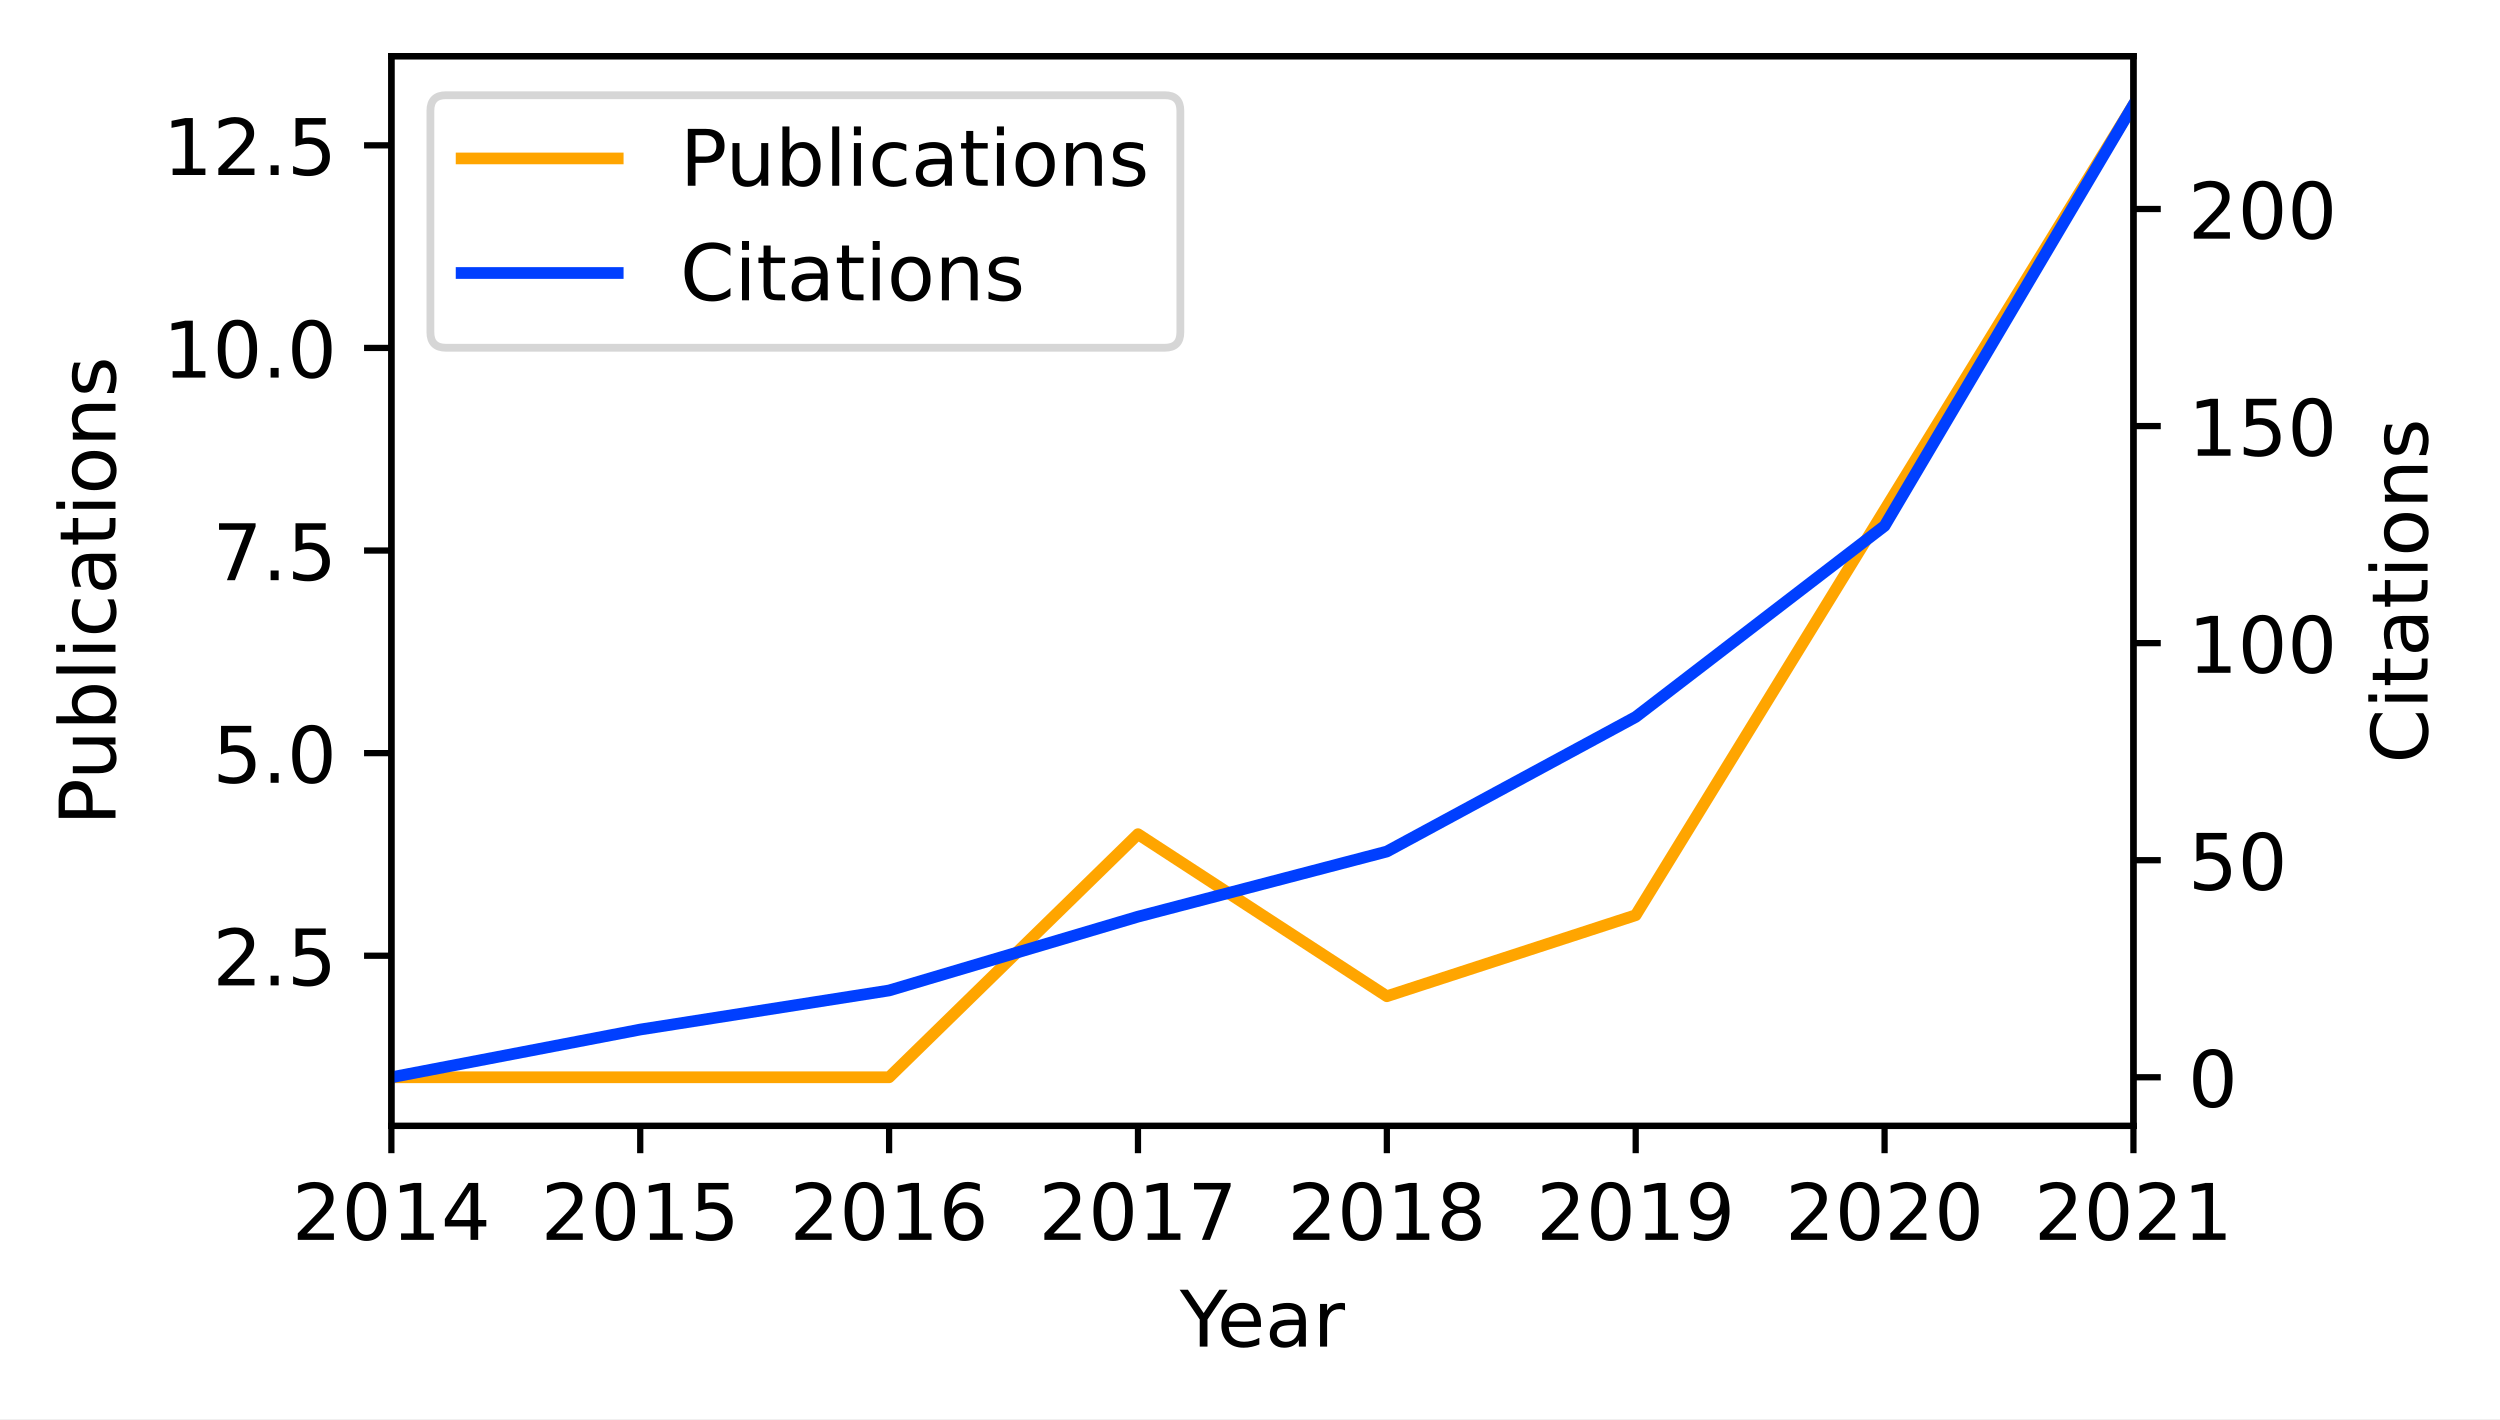
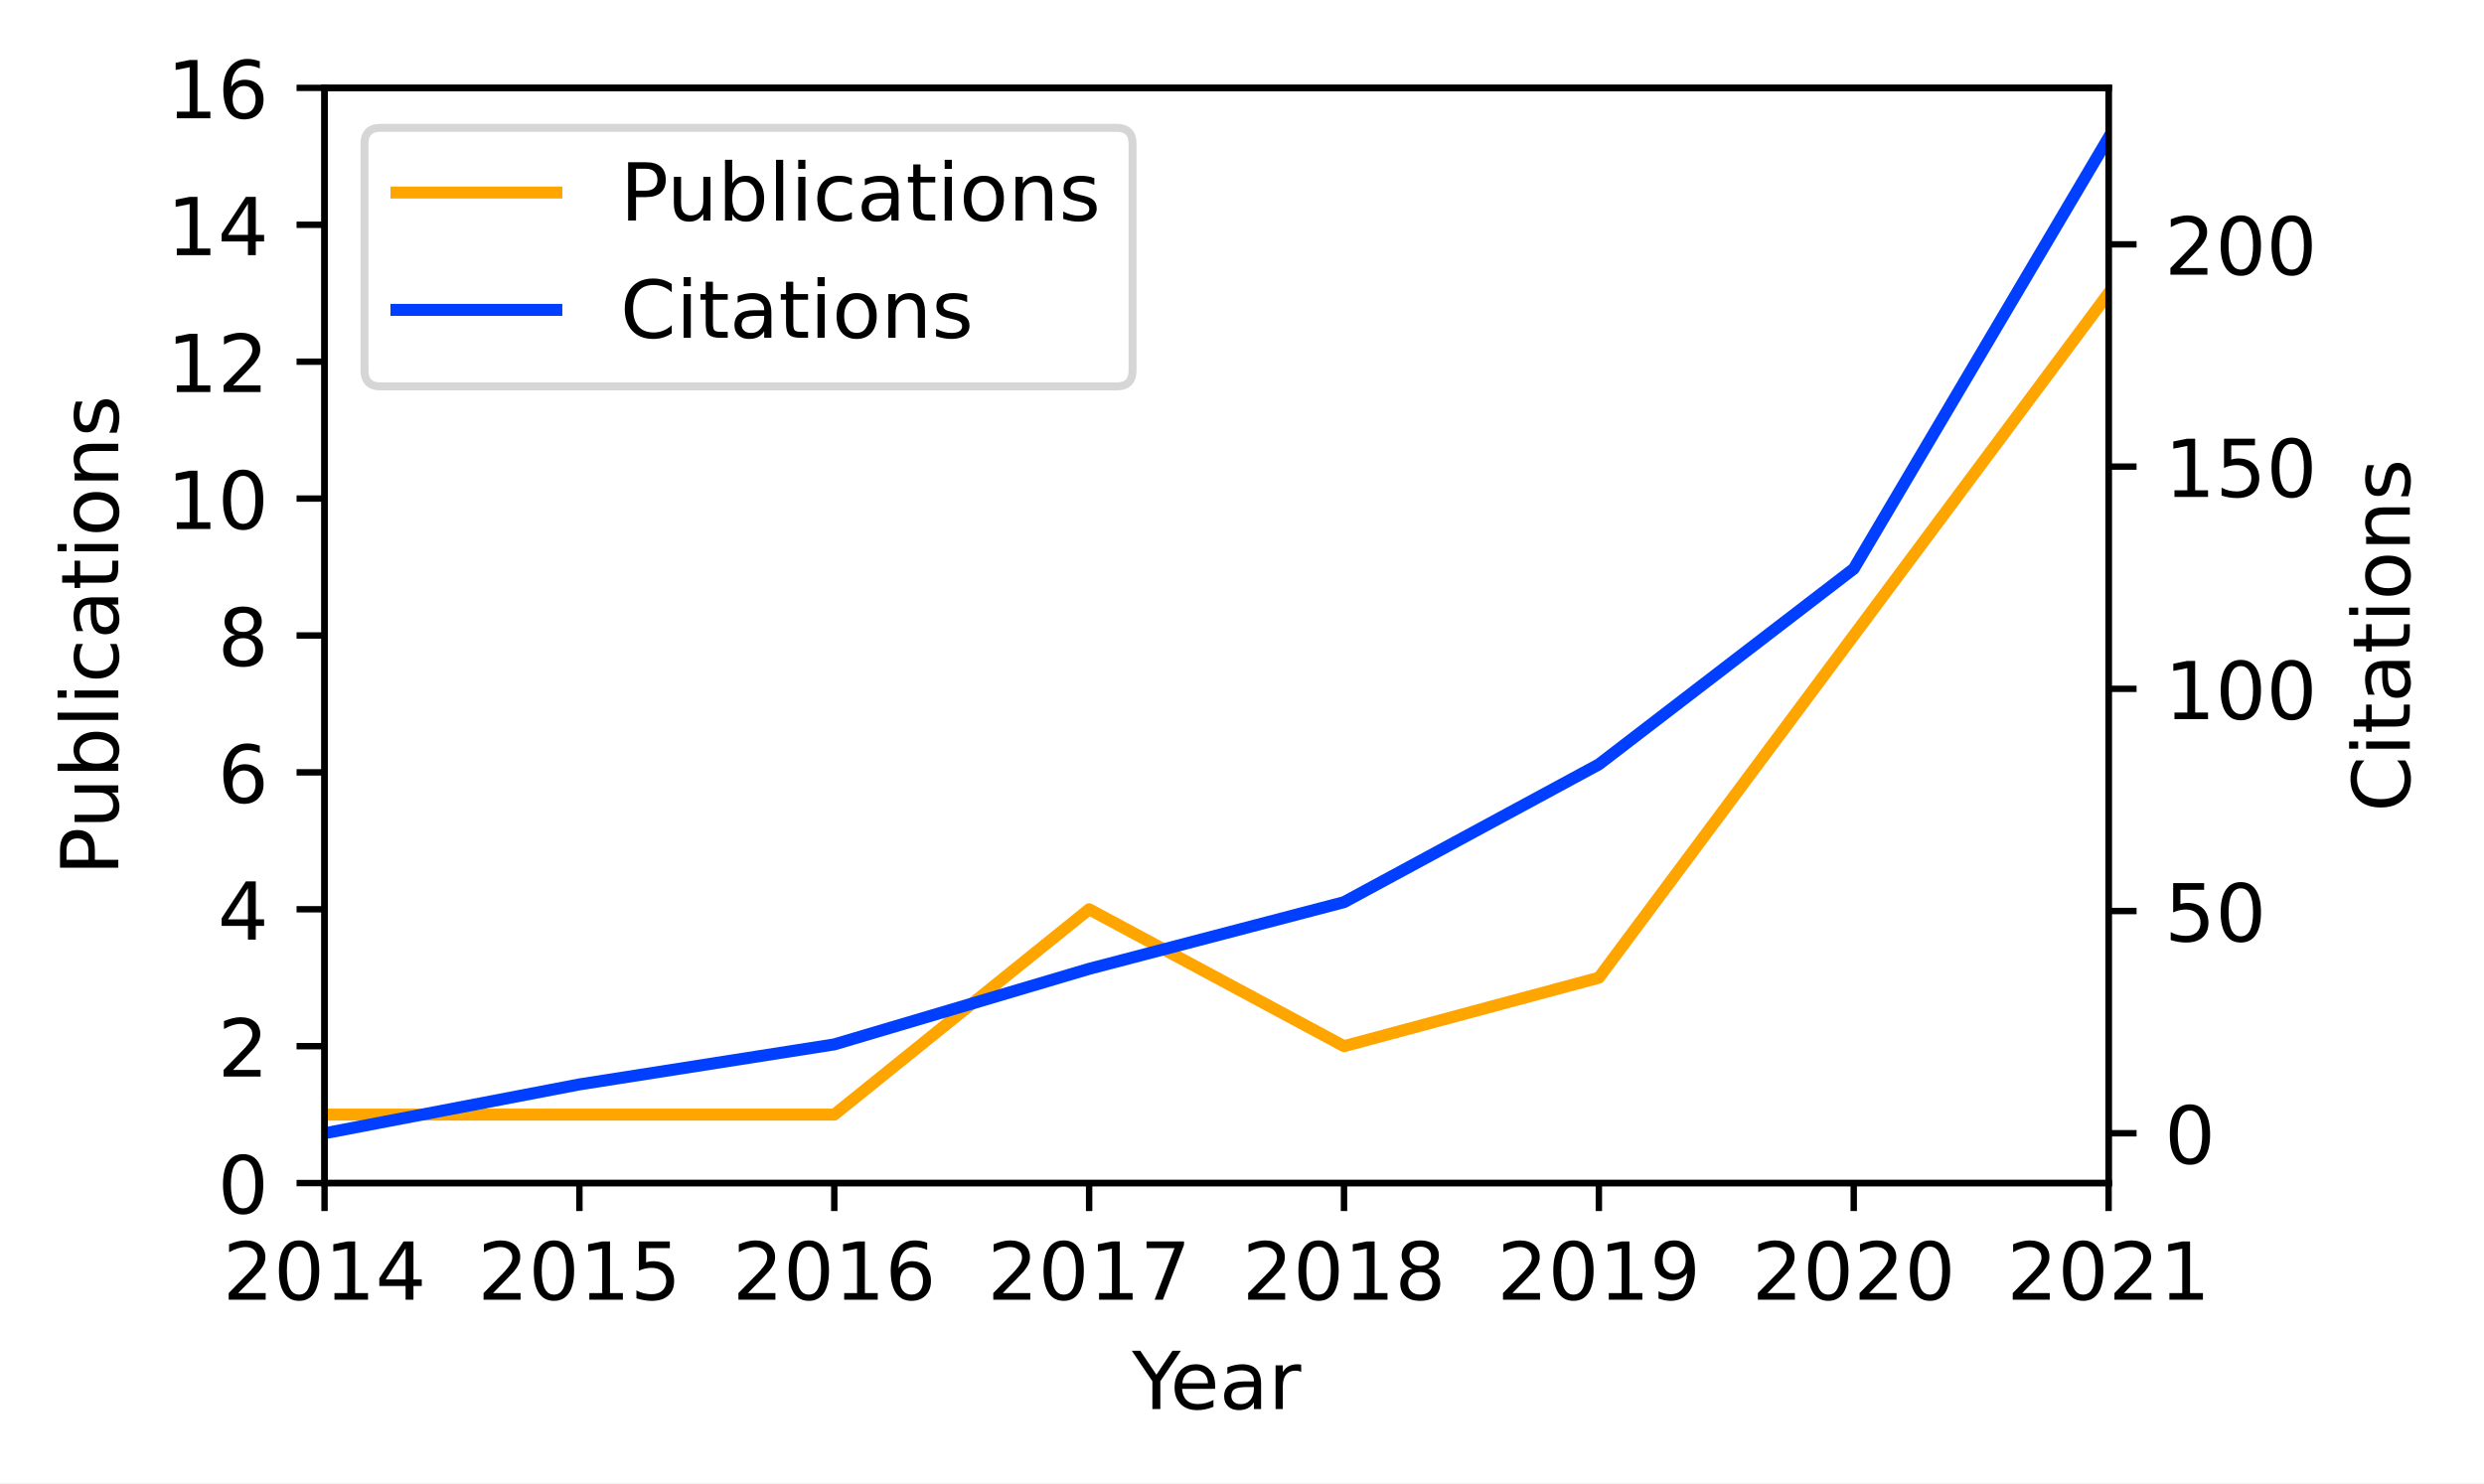
- <svg xmlns="http://www.w3.org/2000/svg" xmlns:xlink="http://www.w3.org/1999/xlink" height="181.811pt" version="1.1" viewBox="0 0 320.309 181.811" width="320.309pt">
+ <svg xmlns="http://www.w3.org/2000/svg" xmlns:xlink="http://www.w3.org/1999/xlink" height="185.611pt" version="1.1" viewBox="0 0 310.769 185.611" width="310.769pt">
  <defs>
    <style type="text/css">*{stroke-linecap:butt;stroke-linejoin:round;}</style>
  </defs>
  <g id="figure_1">
    <g id="patch_1">
-       <path d="M 0 181.811  L 320.309 181.811  L 320.309 -0  L 0 -0  z " style="fill:#ffffff;" />
+       <path d="M 0 185.611  L 310.769 185.611  L 310.769 -0  L 0 -0  z " style="fill:#ffffff;" />
    </g>
    <g id="axes_1">
      <g id="patch_2">
-         <path d="M 50.144 144.255  L 273.344 144.255  L 273.344 7.2  L 50.144 7.2  z " style="fill:#ffffff;" />
+         <path d="M 40.603 148.054  L 263.803 148.054  L 263.803 10.999  L 40.603 10.999  z " style="fill:#ffffff;" />
      </g>
      <g id="matplotlib.axis_1">
        <g id="xtick_1">
          <g id="line2d_1">
            <defs>
-               <path d="M 0 0  L 0 3.5  " id="m29a795a1ee" style="stroke:#000000;stroke-width:0.8;" />
-             </defs>
-             <g>
-               <use style="stroke:#000000;stroke-width:0.8;" x="50.144" xlink:href="#m29a795a1ee" y="144.255" />
+               <path d="M 0 0  L 0 3.5  " id="mcbf2bce80c" style="stroke:#000000;stroke-width:0.8;" />
+             </defs>
+             <g>
+               <use style="stroke:#000000;stroke-width:0.8;" x="40.603" xlink:href="#mcbf2bce80c" y="148.054" />
            </g>
          </g>
          <g id="text_1">
-             <g transform="translate(37.41875 158.8537)scale(0.1 -0.1)">
+             <g transform="translate(27.87813 162.6529)scale(0.1 -0.1)">
              <defs>
                <path d="M 1228 531  L 3431 531  L 3431 0  L 469 0  L 469 531  Q 828 903 1448 1529  Q 2069 2156 2228 2338  Q 2531 2678 2651 2914  Q 2772 3150 2772 3378  Q 2772 3750 2511 3984  Q 2250 4219 1831 4219  Q 1534 4219 1204 4116  Q 875 4013 500 3803  L 500 4441  Q 881 4594 1212 4672  Q 1544 4750 1819 4750  Q 2544 4750 2975 4387  Q 3406 4025 3406 3419  Q 3406 3131 3298 2873  Q 3191 2616 2906 2266  Q 2828 2175 2409 1742  Q 1991 1309 1228 531  z " id="DejaVuSans-32" transform="scale(0.015625)" />
                <path d="M 2034 4250  Q 1547 4250 1301 3770  Q 1056 3291 1056 2328  Q 1056 1369 1301 889  Q 1547 409 2034 409  Q 2525 409 2770 889  Q 3016 1369 3016 2328  Q 3016 3291 2770 3770  Q 2525 4250 2034 4250  z M 2034 4750  Q 2819 4750 3233 4129  Q 3647 3509 3647 2328  Q 3647 1150 3233 529  Q 2819 -91 2034 -91  Q 1250 -91 836 529  Q 422 1150 422 2328  Q 422 3509 836 4129  Q 1250 4750 2034 4750  z " id="DejaVuSans-30" transform="scale(0.015625)" />
                <path d="M 794 531  L 1825 531  L 1825 4091  L 703 3866  L 703 4441  L 1819 4666  L 2450 4666  L 2450 531  L 3481 531  L 3481 0  L 794 0  L 794 531  z " id="DejaVuSans-31" transform="scale(0.015625)" />
                <path d="M 2419 4116  L 825 1625  L 2419 1625  L 2419 4116  z M 2253 4666  L 3047 4666  L 3047 1625  L 3713 1625  L 3713 1100  L 3047 1100  L 3047 0  L 2419 0  L 2419 1100  L 313 1100  L 313 1709  L 2253 4666  z " id="DejaVuSans-34" transform="scale(0.015625)" />
              </defs>
              <use xlink:href="#DejaVuSans-32" />
              <use x="63.623" xlink:href="#DejaVuSans-30" />
              <use x="127.246" xlink:href="#DejaVuSans-31" />
              <use x="190.869" xlink:href="#DejaVuSans-34" />
            </g>
          </g>
        </g>
        <g id="xtick_2">
          <g id="line2d_2">
            <g>
-               <use style="stroke:#000000;stroke-width:0.8;" x="82.029" xlink:href="#m29a795a1ee" y="144.255" />
+               <use style="stroke:#000000;stroke-width:0.8;" x="72.489" xlink:href="#mcbf2bce80c" y="148.054" />
            </g>
          </g>
          <g id="text_2">
-             <g transform="translate(69.30446 158.8537)scale(0.1 -0.1)">
+             <g transform="translate(59.76384 162.6529)scale(0.1 -0.1)">
              <defs>
                <path d="M 691 4666  L 3169 4666  L 3169 4134  L 1269 4134  L 1269 2991  Q 1406 3038 1543 3061  Q 1681 3084 1819 3084  Q 2600 3084 3056 2656  Q 3513 2228 3513 1497  Q 3513 744 3044 326  Q 2575 -91 1722 -91  Q 1428 -91 1123 -41  Q 819 9 494 109  L 494 744  Q 775 591 1075 516  Q 1375 441 1709 441  Q 2250 441 2565 725  Q 2881 1009 2881 1497  Q 2881 1984 2565 2268  Q 2250 2553 1709 2553  Q 1456 2553 1204 2497  Q 953 2441 691 2322  L 691 4666  z " id="DejaVuSans-35" transform="scale(0.015625)" />
              </defs>
              <use xlink:href="#DejaVuSans-32" />
              <use x="63.623" xlink:href="#DejaVuSans-30" />
              <use x="127.246" xlink:href="#DejaVuSans-31" />
              <use x="190.869" xlink:href="#DejaVuSans-35" />
            </g>
          </g>
        </g>
        <g id="xtick_3">
          <g id="line2d_3">
            <g>
-               <use style="stroke:#000000;stroke-width:0.8;" x="113.915" xlink:href="#m29a795a1ee" y="144.255" />
+               <use style="stroke:#000000;stroke-width:0.8;" x="104.375" xlink:href="#mcbf2bce80c" y="148.054" />
            </g>
          </g>
          <g id="text_3">
-             <g transform="translate(101.1902 158.8537)scale(0.1 -0.1)">
+             <g transform="translate(91.64955 162.6529)scale(0.1 -0.1)">
              <defs>
                <path d="M 2113 2584  Q 1688 2584 1439 2293  Q 1191 2003 1191 1497  Q 1191 994 1439 701  Q 1688 409 2113 409  Q 2538 409 2786 701  Q 3034 994 3034 1497  Q 3034 2003 2786 2293  Q 2538 2584 2113 2584  z M 3366 4563  L 3366 3988  Q 3128 4100 2886 4159  Q 2644 4219 2406 4219  Q 1781 4219 1451 3797  Q 1122 3375 1075 2522  Q 1259 2794 1537 2939  Q 1816 3084 2150 3084  Q 2853 3084 3261 2657  Q 3669 2231 3669 1497  Q 3669 778 3244 343  Q 2819 -91 2113 -91  Q 1303 -91 875 529  Q 447 1150 447 2328  Q 447 3434 972 4092  Q 1497 4750 2381 4750  Q 2619 4750 2861 4703  Q 3103 4656 3366 4563  z " id="DejaVuSans-36" transform="scale(0.015625)" />
              </defs>
              <use xlink:href="#DejaVuSans-32" />
              <use x="63.623" xlink:href="#DejaVuSans-30" />
              <use x="127.246" xlink:href="#DejaVuSans-31" />
              <use x="190.869" xlink:href="#DejaVuSans-36" />
            </g>
          </g>
        </g>
        <g id="xtick_4">
          <g id="line2d_4">
            <g>
-               <use style="stroke:#000000;stroke-width:0.8;" x="145.801" xlink:href="#m29a795a1ee" y="144.255" />
+               <use style="stroke:#000000;stroke-width:0.8;" x="136.26" xlink:href="#mcbf2bce80c" y="148.054" />
            </g>
          </g>
          <g id="text_4">
-             <g transform="translate(133.0759 158.8537)scale(0.1 -0.1)">
+             <g transform="translate(123.5353 162.6529)scale(0.1 -0.1)">
              <defs>
                <path d="M 525 4666  L 3525 4666  L 3525 4397  L 1831 0  L 1172 0  L 2766 4134  L 525 4134  L 525 4666  z " id="DejaVuSans-37" transform="scale(0.015625)" />
              </defs>
              <use xlink:href="#DejaVuSans-32" />
              <use x="63.623" xlink:href="#DejaVuSans-30" />
              <use x="127.246" xlink:href="#DejaVuSans-31" />
              <use x="190.869" xlink:href="#DejaVuSans-37" />
            </g>
          </g>
        </g>
        <g id="xtick_5">
          <g id="line2d_5">
            <g>
-               <use style="stroke:#000000;stroke-width:0.8;" x="177.687" xlink:href="#m29a795a1ee" y="144.255" />
+               <use style="stroke:#000000;stroke-width:0.8;" x="168.146" xlink:href="#mcbf2bce80c" y="148.054" />
            </g>
          </g>
          <g id="text_5">
-             <g transform="translate(164.9616 158.8537)scale(0.1 -0.1)">
+             <g transform="translate(155.421 162.6529)scale(0.1 -0.1)">
              <defs>
                <path d="M 2034 2216  Q 1584 2216 1326 1975  Q 1069 1734 1069 1313  Q 1069 891 1326 650  Q 1584 409 2034 409  Q 2484 409 2743 651  Q 3003 894 3003 1313  Q 3003 1734 2745 1975  Q 2488 2216 2034 2216  z M 1403 2484  Q 997 2584 770 2862  Q 544 3141 544 3541  Q 544 4100 942 4425  Q 1341 4750 2034 4750  Q 2731 4750 3128 4425  Q 3525 4100 3525 3541  Q 3525 3141 3298 2862  Q 3072 2584 2669 2484  Q 3125 2378 3379 2068  Q 3634 1759 3634 1313  Q 3634 634 3220 271  Q 2806 -91 2034 -91  Q 1263 -91 848 271  Q 434 634 434 1313  Q 434 1759 690 2068  Q 947 2378 1403 2484  z M 1172 3481  Q 1172 3119 1398 2916  Q 1625 2713 2034 2713  Q 2441 2713 2670 2916  Q 2900 3119 2900 3481  Q 2900 3844 2670 4047  Q 2441 4250 2034 4250  Q 1625 4250 1398 4047  Q 1172 3844 1172 3481  z " id="DejaVuSans-38" transform="scale(0.015625)" />
              </defs>
              <use xlink:href="#DejaVuSans-32" />
              <use x="63.623" xlink:href="#DejaVuSans-30" />
              <use x="127.246" xlink:href="#DejaVuSans-31" />
              <use x="190.869" xlink:href="#DejaVuSans-38" />
            </g>
          </g>
        </g>
        <g id="xtick_6">
          <g id="line2d_6">
            <g>
-               <use style="stroke:#000000;stroke-width:0.8;" x="209.572" xlink:href="#m29a795a1ee" y="144.255" />
+               <use style="stroke:#000000;stroke-width:0.8;" x="200.032" xlink:href="#mcbf2bce80c" y="148.054" />
            </g>
          </g>
          <g id="text_6">
-             <g transform="translate(196.8473 158.8537)scale(0.1 -0.1)">
+             <g transform="translate(187.3067 162.6529)scale(0.1 -0.1)">
              <defs>
                <path d="M 703 97  L 703 672  Q 941 559 1184 500  Q 1428 441 1663 441  Q 2288 441 2617 861  Q 2947 1281 2994 2138  Q 2813 1869 2534 1725  Q 2256 1581 1919 1581  Q 1219 1581 811 2004  Q 403 2428 403 3163  Q 403 3881 828 4315  Q 1253 4750 1959 4750  Q 2769 4750 3195 4129  Q 3622 3509 3622 2328  Q 3622 1225 3098 567  Q 2575 -91 1691 -91  Q 1453 -91 1209 -44  Q 966 3 703 97  z M 1959 2075  Q 2384 2075 2632 2365  Q 2881 2656 2881 3163  Q 2881 3666 2632 3958  Q 2384 4250 1959 4250  Q 1534 4250 1286 3958  Q 1038 3666 1038 3163  Q 1038 2656 1286 2365  Q 1534 2075 1959 2075  z " id="DejaVuSans-39" transform="scale(0.015625)" />
              </defs>
              <use xlink:href="#DejaVuSans-32" />
              <use x="63.623" xlink:href="#DejaVuSans-30" />
              <use x="127.246" xlink:href="#DejaVuSans-31" />
              <use x="190.869" xlink:href="#DejaVuSans-39" />
            </g>
          </g>
        </g>
        <g id="xtick_7">
          <g id="line2d_7">
            <g>
-               <use style="stroke:#000000;stroke-width:0.8;" x="241.458" xlink:href="#m29a795a1ee" y="144.255" />
+               <use style="stroke:#000000;stroke-width:0.8;" x="231.917" xlink:href="#mcbf2bce80c" y="148.054" />
            </g>
          </g>
          <g id="text_7">
-             <g transform="translate(228.733 158.8537)scale(0.1 -0.1)">
+             <g transform="translate(219.1924 162.6529)scale(0.1 -0.1)">
              <use xlink:href="#DejaVuSans-32" />
              <use x="63.623" xlink:href="#DejaVuSans-30" />
              <use x="127.246" xlink:href="#DejaVuSans-32" />
              <use x="190.869" xlink:href="#DejaVuSans-30" />
            </g>
          </g>
        </g>
        <g id="xtick_8">
          <g id="line2d_8">
            <g>
-               <use style="stroke:#000000;stroke-width:0.8;" x="273.344" xlink:href="#m29a795a1ee" y="144.255" />
+               <use style="stroke:#000000;stroke-width:0.8;" x="263.803" xlink:href="#mcbf2bce80c" y="148.054" />
            </g>
          </g>
          <g id="text_8">
-             <g transform="translate(260.6187 158.8537)scale(0.1 -0.1)">
+             <g transform="translate(251.0781 162.6529)scale(0.1 -0.1)">
              <use xlink:href="#DejaVuSans-32" />
              <use x="63.623" xlink:href="#DejaVuSans-30" />
              <use x="127.246" xlink:href="#DejaVuSans-32" />
              <use x="190.869" xlink:href="#DejaVuSans-31" />
            </g>
          </g>
        </g>
        <g id="text_9">
-           <g transform="translate(151.1562 172.5318)scale(0.1 -0.1)">
+           <g transform="translate(141.6156 176.331)scale(0.1 -0.1)">
            <defs>
              <path d="M -13 4666  L 666 4666  L 1959 2747  L 3244 4666  L 3922 4666  L 2272 2222  L 2272 0  L 1638 0  L 1638 2222  L -13 4666  z " id="DejaVuSans-59" transform="scale(0.015625)" />
              <path d="M 3597 1894  L 3597 1613  L 953 1613  Q 991 1019 1311 708  Q 1631 397 2203 397  Q 2534 397 2845 478  Q 3156 559 3463 722  L 3463 178  Q 3153 47 2828 -22  Q 2503 -91 2169 -91  Q 1331 -91 842 396  Q 353 884 353 1716  Q 353 2575 817 3079  Q 1281 3584 2069 3584  Q 2775 3584 3186 3129  Q 3597 2675 3597 1894  z M 3022 2063  Q 3016 2534 2758 2815  Q 2500 3097 2075 3097  Q 1594 3097 1305 2825  Q 1016 2553 972 2059  L 3022 2063  z " id="DejaVuSans-65" transform="scale(0.015625)" />
              <path d="M 2194 1759  Q 1497 1759 1228 1600  Q 959 1441 959 1056  Q 959 750 1161 570  Q 1363 391 1709 391  Q 2188 391 2477 730  Q 2766 1069 2766 1631  L 2766 1759  L 2194 1759  z M 3341 1997  L 3341 0  L 2766 0  L 2766 531  Q 2569 213 2275 61  Q 1981 -91 1556 -91  Q 1019 -91 701 211  Q 384 513 384 1019  Q 384 1609 779 1909  Q 1175 2209 1959 2209  L 2766 2209  L 2766 2266  Q 2766 2663 2505 2880  Q 2244 3097 1772 3097  Q 1472 3097 1187 3025  Q 903 2953 641 2809  L 641 3341  Q 956 3463 1253 3523  Q 1550 3584 1831 3584  Q 2591 3584 2966 3190  Q 3341 2797 3341 1997  z " id="DejaVuSans-61" transform="scale(0.015625)" />
              <path d="M 2631 2963  Q 2534 3019 2420 3045  Q 2306 3072 2169 3072  Q 1681 3072 1420 2755  Q 1159 2438 1159 1844  L 1159 0  L 581 0  L 581 3500  L 1159 3500  L 1159 2956  Q 1341 3275 1631 3429  Q 1922 3584 2338 3584  Q 2397 3584 2469 3576  Q 2541 3569 2628 3553  L 2631 2963  z " id="DejaVuSans-72" transform="scale(0.015625)" />
            </defs>
            <use xlink:href="#DejaVuSans-59" />
            <use x="47.834" xlink:href="#DejaVuSans-65" />
            <use x="109.357" xlink:href="#DejaVuSans-61" />
            <use x="170.637" xlink:href="#DejaVuSans-72" />
          </g>
        </g>
      </g>
      <g id="matplotlib.axis_2">
        <g id="ytick_1">
          <g id="line2d_9">
            <defs>
-               <path d="M 0 0  L -3.5 0  " id="m6604598a18" style="stroke:#000000;stroke-width:0.8;" />
-             </defs>
-             <g>
-               <use style="stroke:#000000;stroke-width:0.8;" x="50.144" xlink:href="#m6604598a18" y="122.451" />
+               <path d="M 0 0  L -3.5 0  " id="m97b8654b89" style="stroke:#000000;stroke-width:0.8;" />
+             </defs>
+             <g>
+               <use style="stroke:#000000;stroke-width:0.8;" x="40.603" xlink:href="#m97b8654b89" y="148.054" />
            </g>
          </g>
          <g id="text_10">
-             <g transform="translate(27.24063 126.2502)scale(0.1 -0.1)">
-               <defs>
-                 <path d="M 684 794  L 1344 794  L 1344 0  L 684 0  L 684 794  z " id="DejaVuSans-2e" transform="scale(0.015625)" />
-               </defs>
-               <use xlink:href="#DejaVuSans-32" />
-               <use x="63.623" xlink:href="#DejaVuSans-2e" />
-               <use x="95.41" xlink:href="#DejaVuSans-35" />
+             <g transform="translate(27.24063 151.8537)scale(0.1 -0.1)">
+               <use xlink:href="#DejaVuSans-30" />
            </g>
          </g>
        </g>
        <g id="ytick_2">
          <g id="line2d_10">
            <g>
-               <use style="stroke:#000000;stroke-width:0.8;" x="50.144" xlink:href="#m6604598a18" y="96.494" />
+               <use style="stroke:#000000;stroke-width:0.8;" x="40.603" xlink:href="#m97b8654b89" y="130.923" />
            </g>
          </g>
          <g id="text_11">
-             <g transform="translate(27.24063 100.2928)scale(0.1 -0.1)">
-               <use xlink:href="#DejaVuSans-35" />
-               <use x="63.623" xlink:href="#DejaVuSans-2e" />
-               <use x="95.41" xlink:href="#DejaVuSans-30" />
+             <g transform="translate(27.24063 134.7218)scale(0.1 -0.1)">
+               <use xlink:href="#DejaVuSans-32" />
            </g>
          </g>
        </g>
        <g id="ytick_3">
          <g id="line2d_11">
            <g>
-               <use style="stroke:#000000;stroke-width:0.8;" x="50.144" xlink:href="#m6604598a18" y="70.536" />
+               <use style="stroke:#000000;stroke-width:0.8;" x="40.603" xlink:href="#m97b8654b89" y="113.791" />
            </g>
          </g>
          <g id="text_12">
-             <g transform="translate(27.24063 74.33534)scale(0.1 -0.1)">
-               <use xlink:href="#DejaVuSans-37" />
-               <use x="63.623" xlink:href="#DejaVuSans-2e" />
-               <use x="95.41" xlink:href="#DejaVuSans-35" />
+             <g transform="translate(27.24063 117.5899)scale(0.1 -0.1)">
+               <use xlink:href="#DejaVuSans-34" />
            </g>
          </g>
        </g>
        <g id="ytick_4">
          <g id="line2d_12">
            <g>
-               <use style="stroke:#000000;stroke-width:0.8;" x="50.144" xlink:href="#m6604598a18" y="44.579" />
+               <use style="stroke:#000000;stroke-width:0.8;" x="40.603" xlink:href="#m97b8654b89" y="96.659" />
            </g>
          </g>
          <g id="text_13">
-             <g transform="translate(20.87813 48.37791)scale(0.1 -0.1)">
-               <use xlink:href="#DejaVuSans-31" />
-               <use x="63.623" xlink:href="#DejaVuSans-30" />
-               <use x="127.246" xlink:href="#DejaVuSans-2e" />
-               <use x="159.033" xlink:href="#DejaVuSans-30" />
+             <g transform="translate(27.24063 100.4579)scale(0.1 -0.1)">
+               <use xlink:href="#DejaVuSans-36" />
            </g>
          </g>
        </g>
        <g id="ytick_5">
          <g id="line2d_13">
            <g>
-               <use style="stroke:#000000;stroke-width:0.8;" x="50.144" xlink:href="#m6604598a18" y="18.621" />
+               <use style="stroke:#000000;stroke-width:0.8;" x="40.603" xlink:href="#m97b8654b89" y="79.527" />
            </g>
          </g>
          <g id="text_14">
-             <g transform="translate(20.87813 22.42049)scale(0.1 -0.1)">
+             <g transform="translate(27.24063 83.32605)scale(0.1 -0.1)">
+               <use xlink:href="#DejaVuSans-38" />
+             </g>
+           </g>
+         </g>
+         <g id="ytick_6">
+           <g id="line2d_14">
+             <g>
+               <use style="stroke:#000000;stroke-width:0.8;" x="40.603" xlink:href="#m97b8654b89" y="62.395" />
+             </g>
+           </g>
+           <g id="text_15">
+             <g transform="translate(20.87813 66.19414)scale(0.1 -0.1)">
+               <use xlink:href="#DejaVuSans-31" />
+               <use x="63.623" xlink:href="#DejaVuSans-30" />
+             </g>
+           </g>
+         </g>
+         <g id="ytick_7">
+           <g id="line2d_15">
+             <g>
+               <use style="stroke:#000000;stroke-width:0.8;" x="40.603" xlink:href="#m97b8654b89" y="45.263" />
+             </g>
+           </g>
+           <g id="text_16">
+             <g transform="translate(20.87813 49.06224)scale(0.1 -0.1)">
              <use xlink:href="#DejaVuSans-31" />
              <use x="63.623" xlink:href="#DejaVuSans-32" />
-               <use x="127.246" xlink:href="#DejaVuSans-2e" />
-               <use x="159.033" xlink:href="#DejaVuSans-35" />
-             </g>
-           </g>
-         </g>
-         <g id="text_15">
-           <g transform="translate(14.79844 105.7714)rotate(-90)scale(0.1 -0.1)">
+             </g>
+           </g>
+         </g>
+         <g id="ytick_8">
+           <g id="line2d_16">
+             <g>
+               <use style="stroke:#000000;stroke-width:0.8;" x="40.603" xlink:href="#m97b8654b89" y="28.131" />
+             </g>
+           </g>
+           <g id="text_17">
+             <g transform="translate(20.87813 31.93034)scale(0.1 -0.1)">
+               <use xlink:href="#DejaVuSans-31" />
+               <use x="63.623" xlink:href="#DejaVuSans-34" />
+             </g>
+           </g>
+         </g>
+         <g id="ytick_9">
+           <g id="line2d_17">
+             <g>
+               <use style="stroke:#000000;stroke-width:0.8;" x="40.603" xlink:href="#m97b8654b89" y="10.999" />
+             </g>
+           </g>
+           <g id="text_18">
+             <g transform="translate(20.87813 14.79844)scale(0.1 -0.1)">
+               <use xlink:href="#DejaVuSans-31" />
+               <use x="63.623" xlink:href="#DejaVuSans-36" />
+             </g>
+           </g>
+         </g>
+         <g id="text_19">
+           <g transform="translate(14.79844 109.5706)rotate(-90)scale(0.1 -0.1)">
            <defs>
              <path d="M 1259 4147  L 1259 2394  L 2053 2394  Q 2494 2394 2734 2622  Q 2975 2850 2975 3272  Q 2975 3691 2734 3919  Q 2494 4147 2053 4147  L 1259 4147  z M 628 4666  L 2053 4666  Q 2838 4666 3239 4311  Q 3641 3956 3641 3272  Q 3641 2581 3239 2228  Q 2838 1875 2053 1875  L 1259 1875  L 1259 0  L 628 0  L 628 4666  z " id="DejaVuSans-50" transform="scale(0.015625)" />
              <path d="M 544 1381  L 544 3500  L 1119 3500  L 1119 1403  Q 1119 906 1312 657  Q 1506 409 1894 409  Q 2359 409 2629 706  Q 2900 1003 2900 1516  L 2900 3500  L 3475 3500  L 3475 0  L 2900 0  L 2900 538  Q 2691 219 2414 64  Q 2138 -91 1772 -91  Q 1169 -91 856 284  Q 544 659 544 1381  z M 1991 3584  L 1991 3584  z " id="DejaVuSans-75" transform="scale(0.015625)" />
              <path d="M 3116 1747  Q 3116 2381 2855 2742  Q 2594 3103 2138 3103  Q 1681 3103 1420 2742  Q 1159 2381 1159 1747  Q 1159 1113 1420 752  Q 1681 391 2138 391  Q 2594 391 2855 752  Q 3116 1113 3116 1747  z M 1159 2969  Q 1341 3281 1617 3432  Q 1894 3584 2278 3584  Q 2916 3584 3314 3078  Q 3713 2572 3713 1747  Q 3713 922 3314 415  Q 2916 -91 2278 -91  Q 1894 -91 1617 61  Q 1341 213 1159 525  L 1159 0  L 581 0  L 581 4863  L 1159 4863  L 1159 2969  z " id="DejaVuSans-62" transform="scale(0.015625)" />
              <path d="M 603 4863  L 1178 4863  L 1178 0  L 603 0  L 603 4863  z " id="DejaVuSans-6c" transform="scale(0.015625)" />
              <path d="M 603 3500  L 1178 3500  L 1178 0  L 603 0  L 603 3500  z M 603 4863  L 1178 4863  L 1178 4134  L 603 4134  L 603 4863  z " id="DejaVuSans-69" transform="scale(0.015625)" />
              <path d="M 3122 3366  L 3122 2828  Q 2878 2963 2633 3030  Q 2388 3097 2138 3097  Q 1578 3097 1268 2742  Q 959 2388 959 1747  Q 959 1106 1268 751  Q 1578 397 2138 397  Q 2388 397 2633 464  Q 2878 531 3122 666  L 3122 134  Q 2881 22 2623 -34  Q 2366 -91 2075 -91  Q 1284 -91 818 406  Q 353 903 353 1747  Q 353 2603 823 3093  Q 1294 3584 2113 3584  Q 2378 3584 2631 3529  Q 2884 3475 3122 3366  z " id="DejaVuSans-63" transform="scale(0.015625)" />
              <path d="M 1172 4494  L 1172 3500  L 2356 3500  L 2356 3053  L 1172 3053  L 1172 1153  Q 1172 725 1289 603  Q 1406 481 1766 481  L 2356 481  L 2356 0  L 1766 0  Q 1100 0 847 248  Q 594 497 594 1153  L 594 3053  L 172 3053  L 172 3500  L 594 3500  L 594 4494  L 1172 4494  z " id="DejaVuSans-74" transform="scale(0.015625)" />
              <path d="M 1959 3097  Q 1497 3097 1228 2736  Q 959 2375 959 1747  Q 959 1119 1226 758  Q 1494 397 1959 397  Q 2419 397 2687 759  Q 2956 1122 2956 1747  Q 2956 2369 2687 2733  Q 2419 3097 1959 3097  z M 1959 3584  Q 2709 3584 3137 3096  Q 3566 2609 3566 1747  Q 3566 888 3137 398  Q 2709 -91 1959 -91  Q 1206 -91 779 398  Q 353 888 353 1747  Q 353 2609 779 3096  Q 1206 3584 1959 3584  z " id="DejaVuSans-6f" transform="scale(0.015625)" />
              <path d="M 3513 2113  L 3513 0  L 2938 0  L 2938 2094  Q 2938 2591 2744 2837  Q 2550 3084 2163 3084  Q 1697 3084 1428 2787  Q 1159 2491 1159 1978  L 1159 0  L 581 0  L 581 3500  L 1159 3500  L 1159 2956  Q 1366 3272 1645 3428  Q 1925 3584 2291 3584  Q 2894 3584 3203 3211  Q 3513 2838 3513 2113  z " id="DejaVuSans-6e" transform="scale(0.015625)" />
              <path d="M 2834 3397  L 2834 2853  Q 2591 2978 2328 3040  Q 2066 3103 1784 3103  Q 1356 3103 1142 2972  Q 928 2841 928 2578  Q 928 2378 1081 2264  Q 1234 2150 1697 2047  L 1894 2003  Q 2506 1872 2764 1633  Q 3022 1394 3022 966  Q 3022 478 2636 193  Q 2250 -91 1575 -91  Q 1294 -91 989 -36  Q 684 19 347 128  L 347 722  Q 666 556 975 473  Q 1284 391 1588 391  Q 1994 391 2212 530  Q 2431 669 2431 922  Q 2431 1156 2273 1281  Q 2116 1406 1581 1522  L 1381 1569  Q 847 1681 609 1914  Q 372 2147 372 2553  Q 372 3047 722 3315  Q 1072 3584 1716 3584  Q 2034 3584 2315 3537  Q 2597 3491 2834 3397  z " id="DejaVuSans-73" transform="scale(0.015625)" />
            </defs>
            <use xlink:href="#DejaVuSans-50" />
            <use x="58.553" xlink:href="#DejaVuSans-75" />
            <use x="121.932" xlink:href="#DejaVuSans-62" />
            <use x="185.408" xlink:href="#DejaVuSans-6c" />
            <use x="213.191" xlink:href="#DejaVuSans-69" />
            <use x="240.975" xlink:href="#DejaVuSans-63" />
            <use x="295.955" xlink:href="#DejaVuSans-61" />
            <use x="357.234" xlink:href="#DejaVuSans-74" />
            <use x="396.443" xlink:href="#DejaVuSans-69" />
            <use x="424.227" xlink:href="#DejaVuSans-6f" />
            <use x="485.408" xlink:href="#DejaVuSans-6e" />
            <use x="548.787" xlink:href="#DejaVuSans-73" />
          </g>
        </g>
      </g>
-       <g id="line2d_14">
-         <path clip-path="url(#p1dc6c1cdde)" d="M 50.144 138.025  L 82.029 138.025  L 113.915 138.025  L 145.801 106.877  L 177.687 127.642  L 209.572 117.259  L 241.458 65.345  L 273.344 13.43  " style="fill:none;stroke:#ffa500;stroke-linecap:square;stroke-width:1.5;" />
+       <g id="line2d_18">
+         <path clip-path="url(#p0dfe54d951)" d="M 40.603 139.488  L 72.489 139.488  L 104.375 139.488  L 136.26 113.791  L 168.146 130.923  L 200.032 122.357  L 231.917 79.527  L 263.803 36.697  " style="fill:none;stroke:#ffa500;stroke-linecap:square;stroke-width:1.5;" />
      </g>
      <g id="patch_3">
-         <path d="M 50.144 144.255  L 50.144 7.2  " style="fill:none;stroke:#000000;stroke-linecap:square;stroke-linejoin:miter;stroke-width:0.8;" />
+         <path d="M 40.603 148.054  L 40.603 10.999  " style="fill:none;stroke:#000000;stroke-linecap:square;stroke-linejoin:miter;stroke-width:0.8;" />
      </g>
      <g id="patch_4">
-         <path d="M 273.344 144.255  L 273.344 7.2  " style="fill:none;stroke:#000000;stroke-linecap:square;stroke-linejoin:miter;stroke-width:0.8;" />
+         <path d="M 263.803 148.054  L 263.803 10.999  " style="fill:none;stroke:#000000;stroke-linecap:square;stroke-linejoin:miter;stroke-width:0.8;" />
      </g>
      <g id="patch_5">
-         <path d="M 50.144 144.255  L 273.344 144.255  " style="fill:none;stroke:#000000;stroke-linecap:square;stroke-linejoin:miter;stroke-width:0.8;" />
+         <path d="M 40.603 148.054  L 263.803 148.054  " style="fill:none;stroke:#000000;stroke-linecap:square;stroke-linejoin:miter;stroke-width:0.8;" />
      </g>
      <g id="patch_6">
-         <path d="M 50.144 7.2  L 273.344 7.2  " style="fill:none;stroke:#000000;stroke-linecap:square;stroke-linejoin:miter;stroke-width:0.8;" />
+         <path d="M 40.603 10.999  L 263.803 10.999  " style="fill:none;stroke:#000000;stroke-linecap:square;stroke-linejoin:miter;stroke-width:0.8;" />
      </g>
      <g id="legend_1">
        <g id="patch_7">
-           <path d="M 57.144 44.556  L 149.231 44.556  Q 151.231 44.556 151.231 42.556  L 151.231 14.2  Q 151.231 12.2 149.231 12.2  L 57.144 12.2  Q 55.144 12.2 55.144 14.2  L 55.144 42.556  Q 55.144 44.556 57.144 44.556  z " style="fill:#ffffff;opacity:0.8;stroke:#cccccc;stroke-linejoin:miter;" />
-         </g>
-         <g id="line2d_15">
-           <path d="M 59.144 20.298  L 79.144 20.298  " style="fill:none;stroke:#ffa500;stroke-linecap:square;stroke-width:1.5;" />
-         </g>
-         <g id="line2d_16" />
-         <g id="text_16">
-           <g transform="translate(87.14375 23.79844)scale(0.1 -0.1)">
+           <path d="M 47.603 48.355  L 139.691 48.355  Q 141.691 48.355 141.691 46.355  L 141.691 17.999  Q 141.691 15.999 139.691 15.999  L 47.603 15.999  Q 45.603 15.999 45.603 17.999  L 45.603 46.355  Q 45.603 48.355 47.603 48.355  z " style="fill:#ffffff;opacity:0.8;stroke:#cccccc;stroke-linejoin:miter;" />
+         </g>
+         <g id="line2d_19">
+           <path d="M 49.603 24.098  L 69.603 24.098  " style="fill:none;stroke:#ffa500;stroke-linecap:square;stroke-width:1.5;" />
+         </g>
+         <g id="line2d_20" />
+         <g id="text_20">
+           <g transform="translate(77.60313 27.59766)scale(0.1 -0.1)">
            <use xlink:href="#DejaVuSans-50" />
            <use x="58.553" xlink:href="#DejaVuSans-75" />
            <use x="121.932" xlink:href="#DejaVuSans-62" />
            <use x="185.408" xlink:href="#DejaVuSans-6c" />
            <use x="213.191" xlink:href="#DejaVuSans-69" />
            <use x="240.975" xlink:href="#DejaVuSans-63" />
            <use x="295.955" xlink:href="#DejaVuSans-61" />
            <use x="357.234" xlink:href="#DejaVuSans-74" />
            <use x="396.443" xlink:href="#DejaVuSans-69" />
            <use x="424.227" xlink:href="#DejaVuSans-6f" />
            <use x="485.408" xlink:href="#DejaVuSans-6e" />
            <use x="548.787" xlink:href="#DejaVuSans-73" />
          </g>
        </g>
-         <g id="line2d_17">
-           <path d="M 59.144 34.977  L 79.144 34.977  " style="fill:none;stroke:#003fff;stroke-linecap:square;stroke-width:1.5;" />
-         </g>
-         <g id="line2d_18" />
-         <g id="text_17">
-           <g transform="translate(87.14375 38.47656)scale(0.1 -0.1)">
+         <g id="line2d_21">
+           <path d="M 49.603 38.776  L 69.603 38.776  " style="fill:none;stroke:#003fff;stroke-linecap:square;stroke-width:1.5;" />
+         </g>
+         <g id="line2d_22" />
+         <g id="text_21">
+           <g transform="translate(77.60313 42.27578)scale(0.1 -0.1)">
            <defs>
              <path d="M 4122 4306  L 4122 3641  Q 3803 3938 3442 4084  Q 3081 4231 2675 4231  Q 1875 4231 1450 3742  Q 1025 3253 1025 2328  Q 1025 1406 1450 917  Q 1875 428 2675 428  Q 3081 428 3442 575  Q 3803 722 4122 1019  L 4122 359  Q 3791 134 3420 21  Q 3050 -91 2638 -91  Q 1578 -91 968 557  Q 359 1206 359 2328  Q 359 3453 968 4101  Q 1578 4750 2638 4750  Q 3056 4750 3426 4639  Q 3797 4528 4122 4306  z " id="DejaVuSans-43" transform="scale(0.015625)" />
            </defs>
            <use xlink:href="#DejaVuSans-43" />
            <use x="69.824" xlink:href="#DejaVuSans-69" />
            <use x="97.607" xlink:href="#DejaVuSans-74" />
            <use x="136.816" xlink:href="#DejaVuSans-61" />
            <use x="198.096" xlink:href="#DejaVuSans-74" />
            <use x="237.305" xlink:href="#DejaVuSans-69" />
            <use x="265.088" xlink:href="#DejaVuSans-6f" />
            <use x="326.27" xlink:href="#DejaVuSans-6e" />
            <use x="389.648" xlink:href="#DejaVuSans-73" />
          </g>
        </g>
      </g>
    </g>
    <g id="axes_2">
      <g id="matplotlib.axis_3">
-         <g id="ytick_6">
-           <g id="line2d_19">
-             <defs>
-               <path d="M 0 0  L 3.5 0  " id="m46e860a31c" style="stroke:#000000;stroke-width:0.8;" />
-             </defs>
-             <g>
-               <use style="stroke:#000000;stroke-width:0.8;" x="273.344" xlink:href="#m46e860a31c" y="138.025" />
-             </g>
-           </g>
-           <g id="text_18">
-             <g transform="translate(280.3438 141.8247)scale(0.1 -0.1)">
+         <g id="ytick_10">
+           <g id="line2d_23">
+             <defs>
+               <path d="M 0 0  L 3.5 0  " id="m9cf86209a0" style="stroke:#000000;stroke-width:0.8;" />
+             </defs>
+             <g>
+               <use style="stroke:#000000;stroke-width:0.8;" x="263.803" xlink:href="#m9cf86209a0" y="141.825" />
+             </g>
+           </g>
+           <g id="text_22">
+             <g transform="translate(270.8031 145.6239)scale(0.1 -0.1)">
              <use xlink:href="#DejaVuSans-30" />
            </g>
          </g>
        </g>
-         <g id="ytick_7">
-           <g id="line2d_20">
-             <g>
-               <use style="stroke:#000000;stroke-width:0.8;" x="273.344" xlink:href="#m46e860a31c" y="110.214" />
-             </g>
-           </g>
-           <g id="text_19">
-             <g transform="translate(280.3438 114.0131)scale(0.1 -0.1)">
+         <g id="ytick_11">
+           <g id="line2d_24">
+             <g>
+               <use style="stroke:#000000;stroke-width:0.8;" x="263.803" xlink:href="#m9cf86209a0" y="114.013" />
+             </g>
+           </g>
+           <g id="text_23">
+             <g transform="translate(270.8031 117.8123)scale(0.1 -0.1)">
              <use xlink:href="#DejaVuSans-35" />
              <use x="63.623" xlink:href="#DejaVuSans-30" />
            </g>
          </g>
        </g>
-         <g id="ytick_8">
-           <g id="line2d_21">
-             <g>
-               <use style="stroke:#000000;stroke-width:0.8;" x="273.344" xlink:href="#m46e860a31c" y="82.402" />
-             </g>
-           </g>
-           <g id="text_20">
-             <g transform="translate(280.3438 86.20159)scale(0.1 -0.1)">
+         <g id="ytick_12">
+           <g id="line2d_25">
+             <g>
+               <use style="stroke:#000000;stroke-width:0.8;" x="263.803" xlink:href="#m9cf86209a0" y="86.202" />
+             </g>
+           </g>
+           <g id="text_24">
+             <g transform="translate(270.8031 90.00081)scale(0.1 -0.1)">
              <use xlink:href="#DejaVuSans-31" />
              <use x="63.623" xlink:href="#DejaVuSans-30" />
              <use x="127.246" xlink:href="#DejaVuSans-30" />
            </g>
          </g>
        </g>
-         <g id="ytick_9">
-           <g id="line2d_22">
-             <g>
-               <use style="stroke:#000000;stroke-width:0.8;" x="273.344" xlink:href="#m46e860a31c" y="54.591" />
-             </g>
-           </g>
-           <g id="text_21">
-             <g transform="translate(280.3438 58.39006)scale(0.1 -0.1)">
+         <g id="ytick_13">
+           <g id="line2d_26">
+             <g>
+               <use style="stroke:#000000;stroke-width:0.8;" x="263.803" xlink:href="#m9cf86209a0" y="58.39" />
+             </g>
+           </g>
+           <g id="text_25">
+             <g transform="translate(270.8031 62.18928)scale(0.1 -0.1)">
              <use xlink:href="#DejaVuSans-31" />
              <use x="63.623" xlink:href="#DejaVuSans-35" />
              <use x="127.246" xlink:href="#DejaVuSans-30" />
            </g>
          </g>
        </g>
-         <g id="ytick_10">
-           <g id="line2d_23">
-             <g>
-               <use style="stroke:#000000;stroke-width:0.8;" x="273.344" xlink:href="#m46e860a31c" y="26.779" />
-             </g>
-           </g>
-           <g id="text_22">
-             <g transform="translate(280.3438 30.57854)scale(0.1 -0.1)">
+         <g id="ytick_14">
+           <g id="line2d_27">
+             <g>
+               <use style="stroke:#000000;stroke-width:0.8;" x="263.803" xlink:href="#m9cf86209a0" y="30.579" />
+             </g>
+           </g>
+           <g id="text_26">
+             <g transform="translate(270.8031 34.37775)scale(0.1 -0.1)">
              <use xlink:href="#DejaVuSans-32" />
              <use x="63.623" xlink:href="#DejaVuSans-30" />
              <use x="127.246" xlink:href="#DejaVuSans-30" />
            </g>
          </g>
        </g>
-         <g id="text_23">
-           <g transform="translate(311.0297 97.81433)rotate(-90)scale(0.1 -0.1)">
+         <g id="text_27">
+           <g transform="translate(301.4891 101.6135)rotate(-90)scale(0.1 -0.1)">
            <use xlink:href="#DejaVuSans-43" />
            <use x="69.824" xlink:href="#DejaVuSans-69" />
            <use x="97.607" xlink:href="#DejaVuSans-74" />
            <use x="136.816" xlink:href="#DejaVuSans-61" />
            <use x="198.096" xlink:href="#DejaVuSans-74" />
            <use x="237.305" xlink:href="#DejaVuSans-69" />
            <use x="265.088" xlink:href="#DejaVuSans-6f" />
            <use x="326.27" xlink:href="#DejaVuSans-6e" />
            <use x="389.648" xlink:href="#DejaVuSans-73" />
          </g>
        </g>
      </g>
-       <g id="line2d_24">
-         <path clip-path="url(#p1dc6c1cdde)" d="M 50.144 138.025  L 82.029 131.907  L 113.915 126.901  L 145.801 117.445  L 177.687 109.101  L 209.572 91.858  L 241.458 67.384  L 273.344 13.43  " style="fill:none;stroke:#003fff;stroke-linecap:square;stroke-width:1.5;" />
+       <g id="line2d_28">
+         <path clip-path="url(#p0dfe54d951)" d="M 40.603 141.825  L 72.489 135.706  L 104.375 130.7  L 136.26 121.244  L 168.146 112.901  L 200.032 95.658  L 231.917 71.183  L 263.803 17.229  " style="fill:none;stroke:#003fff;stroke-linecap:square;stroke-width:1.5;" />
      </g>
      <g id="patch_8">
-         <path d="M 50.144 144.255  L 50.144 7.2  " style="fill:none;stroke:#000000;stroke-linecap:square;stroke-linejoin:miter;stroke-width:0.8;" />
+         <path d="M 40.603 148.054  L 40.603 10.999  " style="fill:none;stroke:#000000;stroke-linecap:square;stroke-linejoin:miter;stroke-width:0.8;" />
      </g>
      <g id="patch_9">
-         <path d="M 273.344 144.255  L 273.344 7.2  " style="fill:none;stroke:#000000;stroke-linecap:square;stroke-linejoin:miter;stroke-width:0.8;" />
+         <path d="M 263.803 148.054  L 263.803 10.999  " style="fill:none;stroke:#000000;stroke-linecap:square;stroke-linejoin:miter;stroke-width:0.8;" />
      </g>
      <g id="patch_10">
-         <path d="M 50.144 144.255  L 273.344 144.255  " style="fill:none;stroke:#000000;stroke-linecap:square;stroke-linejoin:miter;stroke-width:0.8;" />
+         <path d="M 40.603 148.054  L 263.803 148.054  " style="fill:none;stroke:#000000;stroke-linecap:square;stroke-linejoin:miter;stroke-width:0.8;" />
      </g>
      <g id="patch_11">
-         <path d="M 50.144 7.2  L 273.344 7.2  " style="fill:none;stroke:#000000;stroke-linecap:square;stroke-linejoin:miter;stroke-width:0.8;" />
+         <path d="M 40.603 10.999  L 263.803 10.999  " style="fill:none;stroke:#000000;stroke-linecap:square;stroke-linejoin:miter;stroke-width:0.8;" />
      </g>
    </g>
  </g>
  <defs>
-     <clipPath id="p1dc6c1cdde">
-       <rect height="137.055" width="223.2" x="50.144" y="7.2" />
+     <clipPath id="p0dfe54d951">
+       <rect height="137.055" width="223.2" x="40.603" y="10.999" />
    </clipPath>
  </defs>
</svg>
